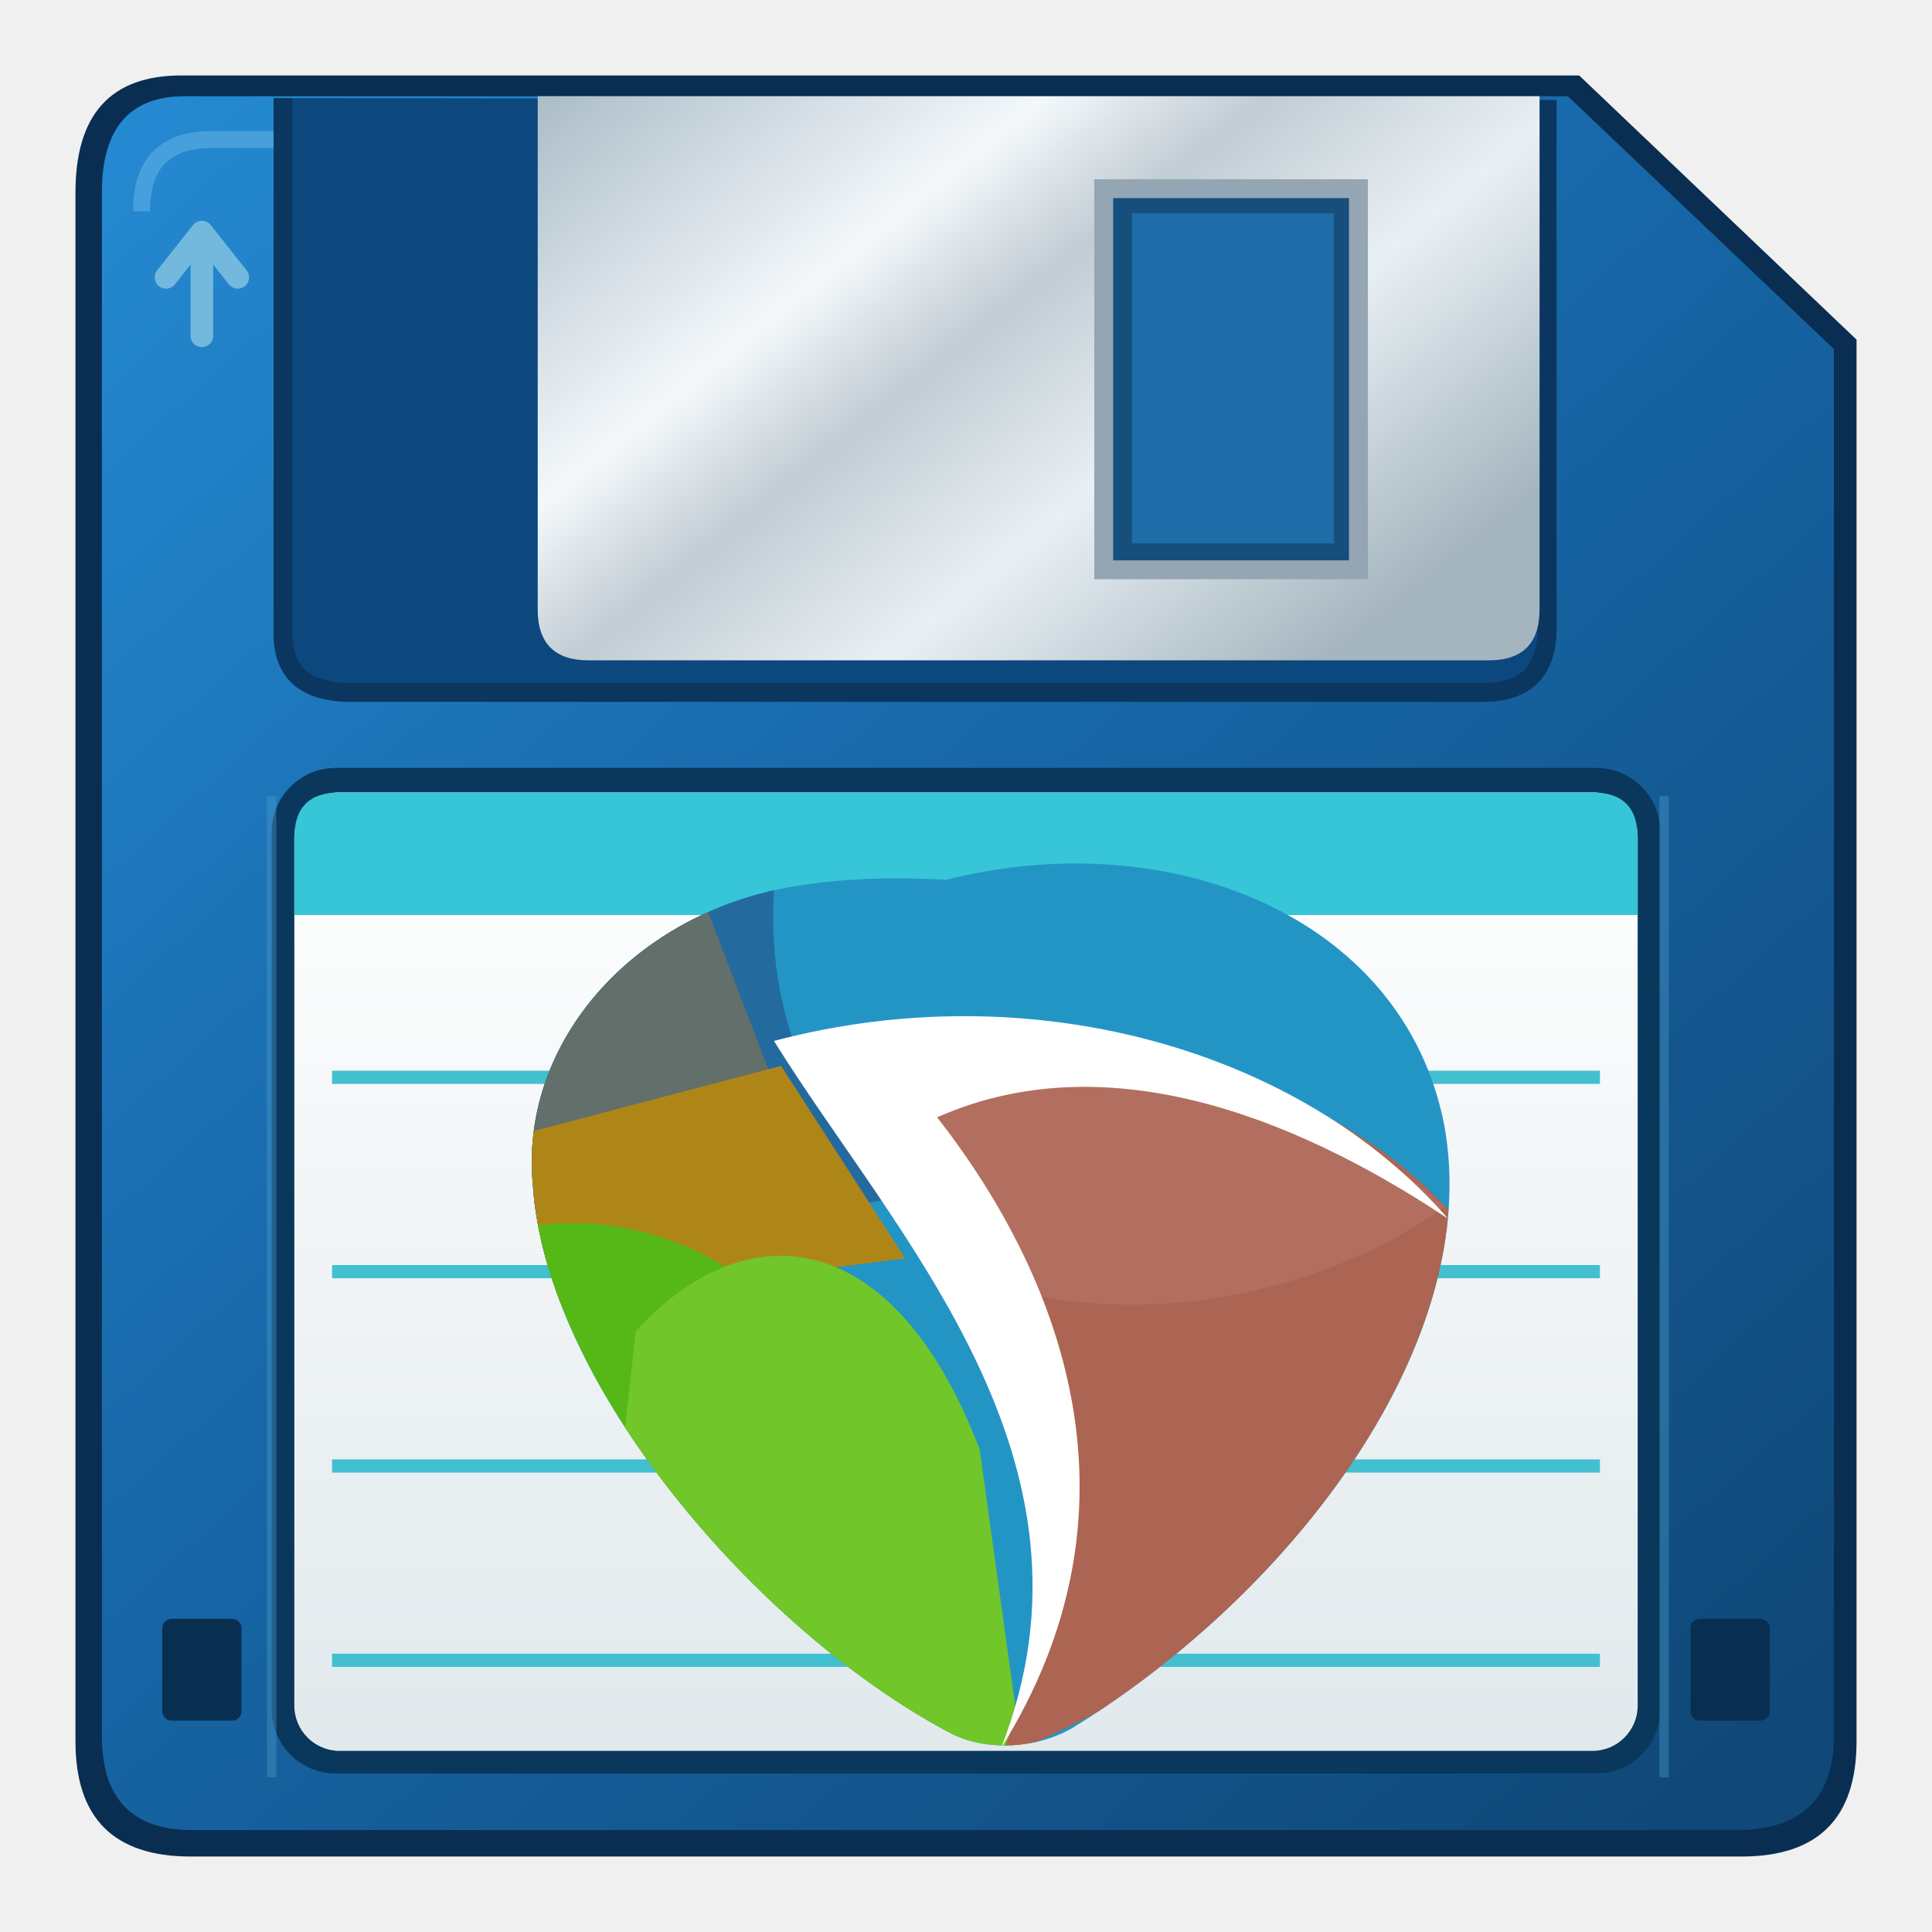
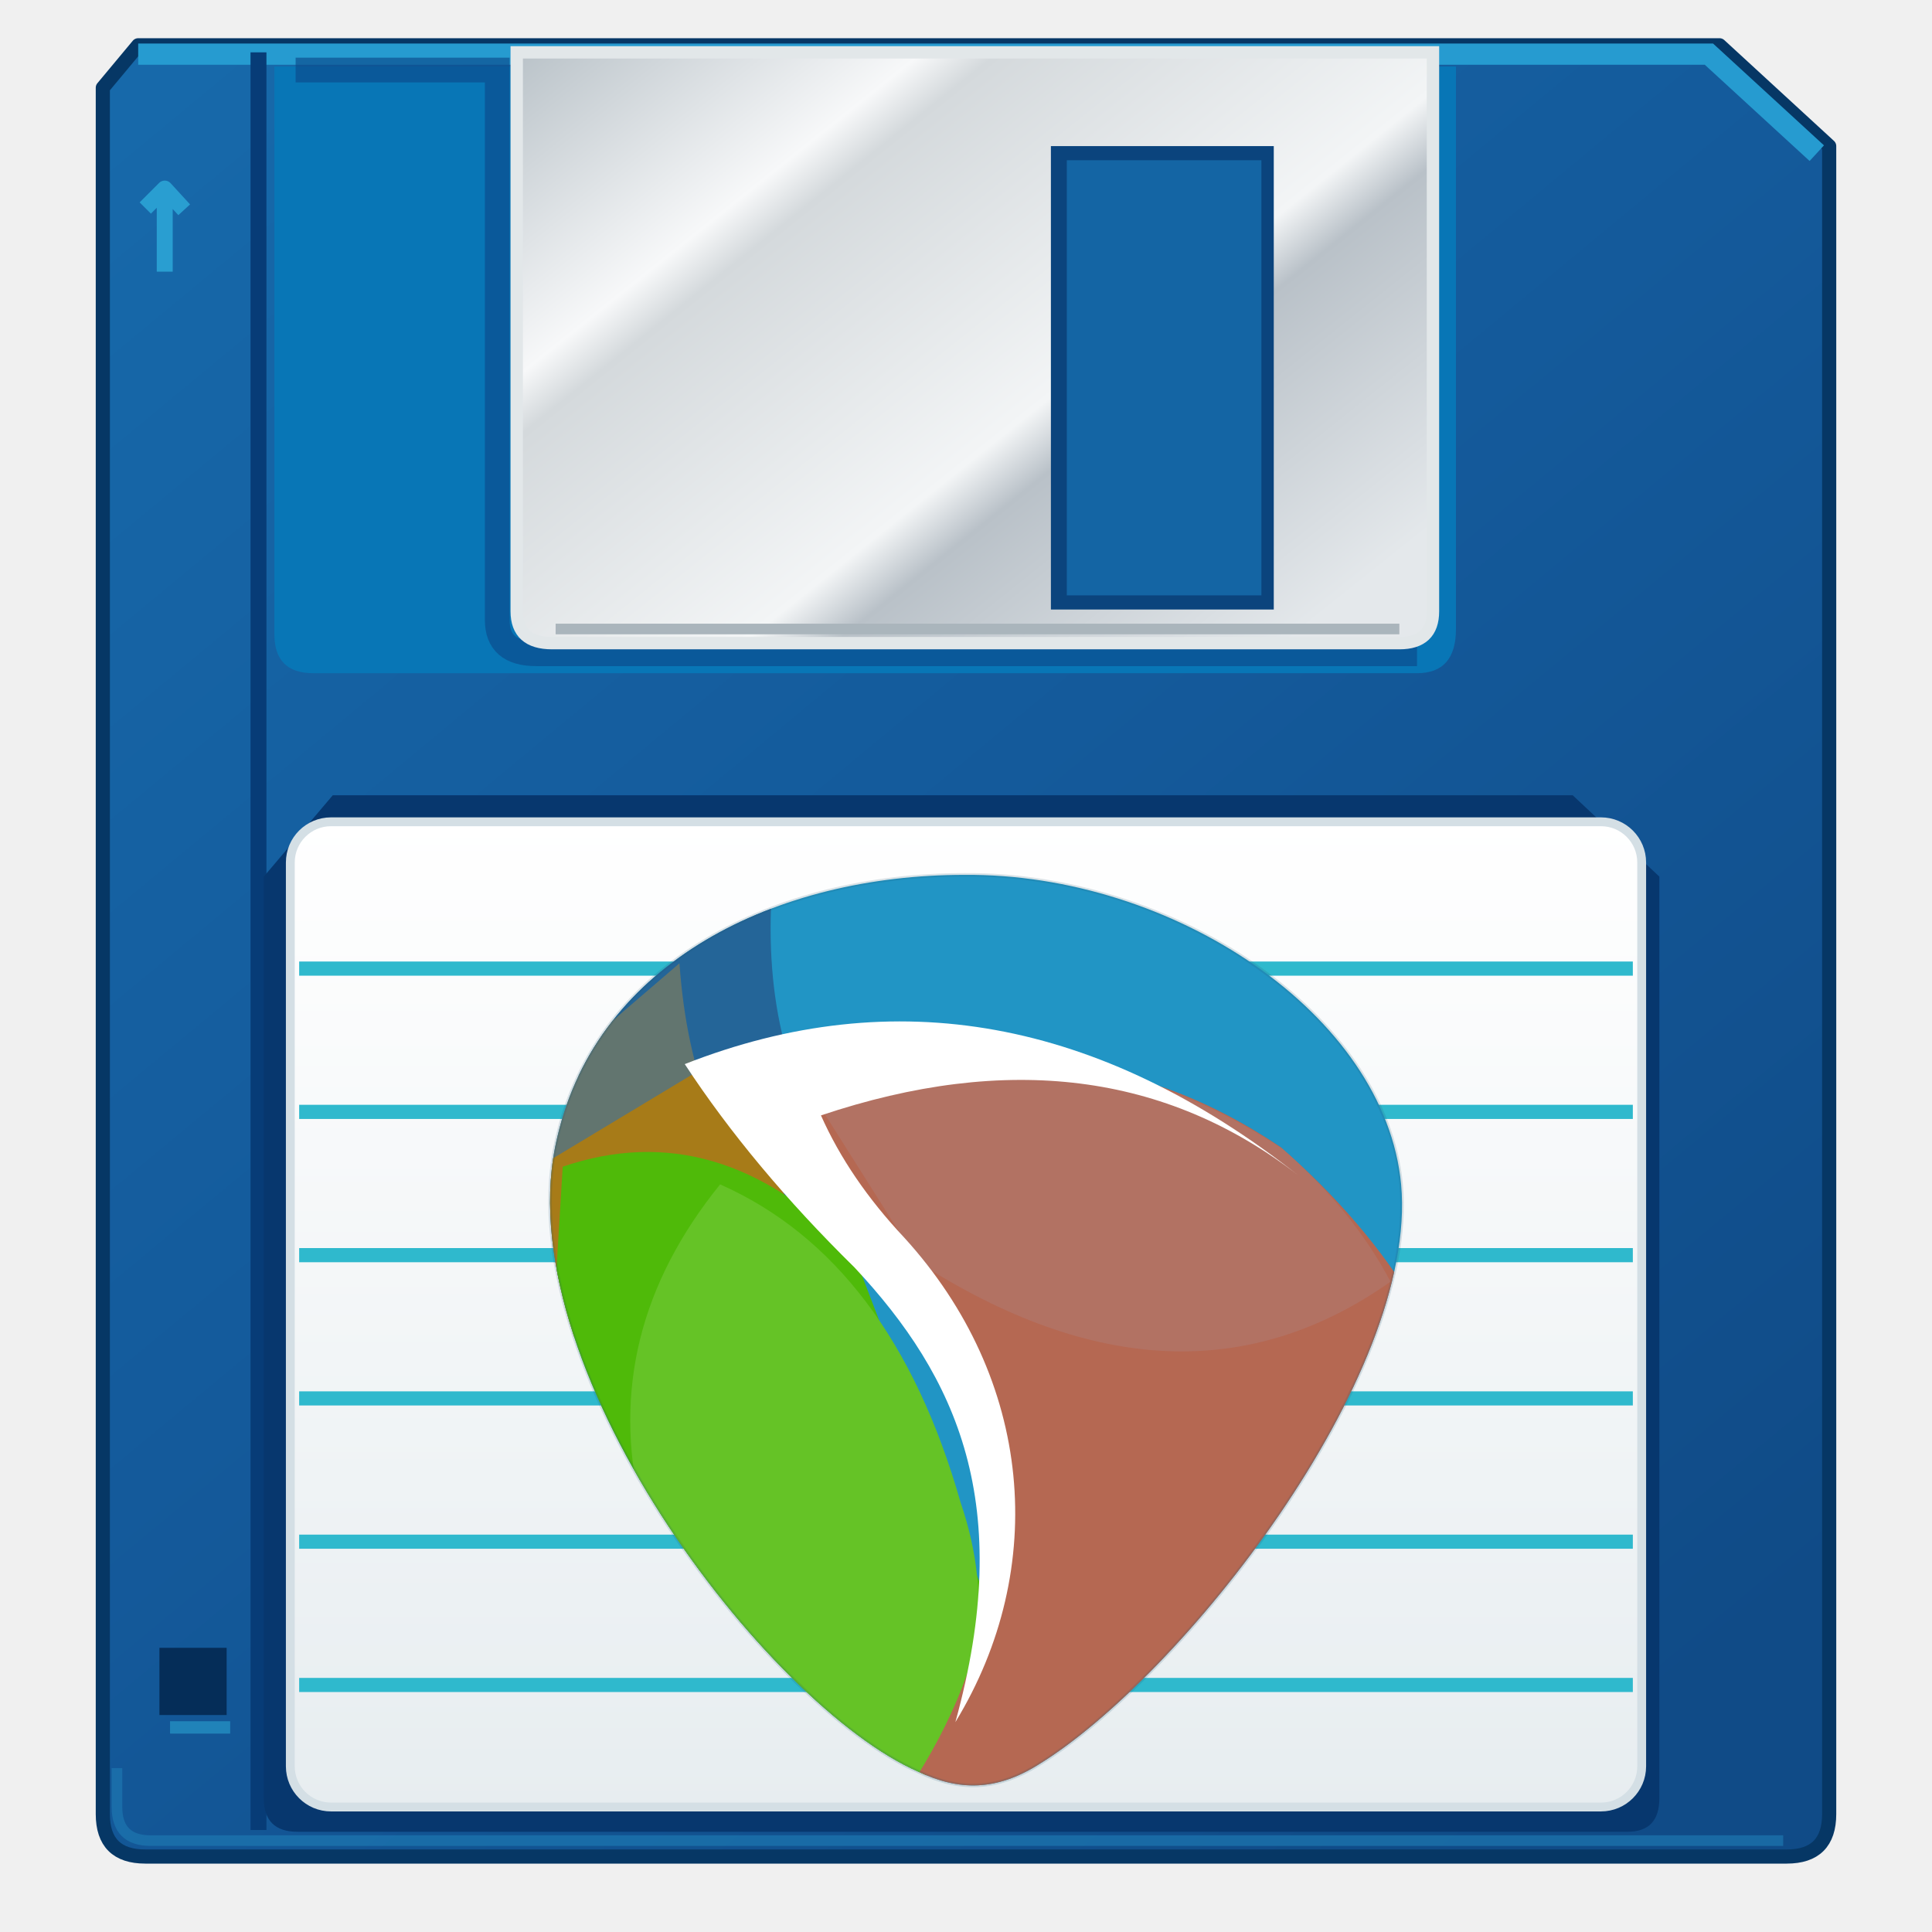
<svg xmlns="http://www.w3.org/2000/svg" width="1024" height="1024" viewBox="0 0 1024 1024">
  <defs>
-     <linearGradient id="case" x2="0.9" y2="1">
-       <stop stop-color="#258bd3" />
-       <stop offset=".48" stop-color="#1766a7" />
-       <stop offset="1" stop-color="#104878" />
+     <linearGradient id="case" x2=".8" y2="1">
+       <stop stop-color="#176aab" />
+       <stop offset=".5" stop-color="#145a9b" />
+       <stop offset="1" stop-color="#104b87" />
    </linearGradient>
-     <linearGradient id="steel" x2="1" y2=".7">
-       <stop stop-color="#acbdc8" />
-       <stop offset=".34" stop-color="#f4f8fb" />
-       <stop offset=".49" stop-color="#c1ccd3" />
-       <stop offset=".7" stop-color="#e9f0f4" />
-       <stop offset="1" stop-color="#a5b5bf" />
+     <linearGradient id="metal" x2="1" y2=".8">
+       <stop stop-color="#b9c2c8" />
+       <stop offset=".27" stop-color="#f7f8f9" />
+       <stop offset=".32" stop-color="#d4d9dc" />
+       <stop offset=".64" stop-color="#f3f5f6" />
+       <stop offset=".7" stop-color="#b9c1c8" />
+       <stop offset="1" stop-color="#e4e8eb" />
    </linearGradient>
    <linearGradient id="paper" x2="0" y2="1">
      <stop stop-color="#fff" />
-       <stop offset="1" stop-color="#e1e9ec" />
+       <stop offset="1" stop-color="#e7edf0" />
    </linearGradient>
-     <clipPath id="mark">
-       <path d="M260 22 C385 -12 518 43 541 170 C563 300 457 449 334 531 C314 545 283 548 261 535 C154 474 34 326 27 205 C20 123 79 48 164 28 C195 21 229 20 260 22Z" />
+     <clipPath id="label">
+       <rect x="135" y="443" width="754" height="544" rx="20" />
+     </clipPath>
+     <clipPath id="pick">
+       <path d="M281 617 C304 518 405 469 511 469 C629 468 749 548 758 644 C768 753 633 923 553 972 C529 987 508 987 485 976 C400 939 250 745 281 617Z" />
    </clipPath>
  </defs>
-   <path d="M96 40 H837 L984 180 V923 Q984 984 923 984 H101 Q40 984 40 923 V102 Q40 40 96 40Z" fill="#092e51" />
-   <path d="M98 51 H831 L972 185 V920 Q972 970 920 970 H102 Q54 970 54 920 V102 Q54 51 98 51Z" fill="url(#case)" />
-   <path d="M75 112 Q75 74 112 74 H819" fill="none" stroke="#65b5e7" stroke-width="9" opacity=".55" />
-   <path d="M150 52 V336 Q150 367 186 367 H786 Q820 367 820 333 V53" fill="#0c477d" stroke="#0a365f" stroke-width="10" />
-   <path d="M285 51 H816 V323 Q816 350 789 350 H312 Q285 350 285 323Z" fill="url(#steel)" />
-   <path d="M585 100 H720 V302 H585Z" fill="#174f7c" stroke="#94a6b3" stroke-width="10" />
-   <path d="M600 113 H707 V288 H600Z" fill="#1e6ca8" />
-   <path d="M107 128 V178 M88 147 L107 123 L126 147" fill="none" stroke="#73b8dd" stroke-width="12" stroke-linecap="round" stroke-linejoin="round" />
-   <rect x="144" y="407" width="736" height="533" rx="34" fill="#0a375c" />
-   <rect x="156" y="420" width="712" height="508" rx="24" fill="url(#paper)" />
-   <path d="M180 420 H844 Q868 420 868 444 V485 H156 V444 Q156 420 180 420Z" fill="#37c5d8" />
-   <path d="M176 571 H848 M176 674 H848 M176 777 H848 M176 880 H848" stroke="#42c0d0" stroke-width="7" />
-   <g transform="translate(257 447) scale(.94 .88)">
-     <g clip-path="url(#mark)">
-       <path d="M0 0 H570 V550 H0Z" fill="#2395c5" />
-       <path d="M0 0 H166 C152 92 182 160 229 214 L0 260Z" fill="#236a9f" />
-       <path d="M0 55 L120 25 L176 181 L0 273Z" fill="#626f6a" />
-       <path d="M0 181 L167 134 L237 250 L0 282Z" fill="#ae8618" />
-       <path d="M0 236 C131 198 241 311 284 544 H0Z" fill="#56b816" />
-       <path d="M85 294 C146 222 230 228 279 365 L303 550 H59Z" fill="#71c629" />
-       <path d="M187 140 C323 105 466 123 552 231 C568 363 413 500 291 550 C348 402 286 247 187 140Z" fill="#ac6553" />
-       <path d="M184 133 C300 107 450 129 541 219 C445 292 307 294 245 242Z" fill="#b57668" opacity=".6" />
-       <path d="M163 119 C308 78 460 124 543 226 C453 162 348 121 255 165 C328 265 374 403 291 545 C355 371 231 236 163 119Z" fill="#fff" />
+   <g transform="translate(32 24) scale(.9375)">
+     <path d="M44 0 H938 L1000 57 V1000 Q1000 1024 976 1024 H48 Q24 1024 24 1000 V24Z" fill="url(#case)" stroke="#063765" stroke-width="8" stroke-linejoin="round" />
+     <path d="M44 5 H932 L993 61" fill="none" stroke="#269bd0" stroke-width="12" />
+     <path d="M112 4 V1009" stroke="#073c77" stroke-width="9" />
+     <path d="M121 12 H789 V330 Q789 355 767 355 H143 Q121 355 121 333Z" fill="#0876b6" />
+     <path d="M133 14 H247 V325 Q247 344 269 344 H767" fill="none" stroke="#0b4a8b" stroke-width="14" opacity=".65" />
+     <path d="M258 4 H776 V320 Q776 338 757 338 H278 Q258 338 258 320Z" fill="url(#metal)" stroke="#e2e7e9" stroke-width="7" />
+     <path d="M560 57 H686 V319 H560Z" fill="#0b447d" />
+     <path d="M569 65 H679 V311 H569Z" fill="#1465a4" />
+     <path d="M280 330 H757" stroke="#aab5bc" stroke-width="6" />
+     <path d="M59 128 V81 L48 92 M59 81 L70 93" fill="none" stroke="#299ed1" stroke-width="9" stroke-linejoin="round" />
+     <path d="M154 424 H855 L904 470 V991 Q904 1010 886 1010 H134 Q115 1010 115 991 V470Z" fill="#07376e" />
+     <rect x="130" y="439" width="764" height="557" rx="23" fill="url(#paper)" stroke="#d4dfe5" stroke-width="5" />
+     <g clip-path="url(#label)" stroke="#2fb9cd" stroke-width="8">
+       <path d="M130 522H898 M130 603H898 M130 684H898 M130 765H898 M130 846H898 M130 927H898" />
    </g>
+     <g clip-path="url(#pick)">
+       <path d="M250 450H790V1000H250Z" fill="#2195c5" />
+       <path d="M286 516 L402 482 Q397 577 446 638 L305 696Z" fill="#246598" />
+       <path d="M265 592 L350 519 Q357 617 409 658 L268 705Z" fill="#62756f" />
+       <path d="M269 635 L367 576 L437 698 L280 733Z" fill="#a77b18" />
+       <path d="M284 634 Q372 604 448 682 L527 888 L483 994 Q347 916 277 749Z" fill="#4fba09" />
+       <path d="M373 644 Q470 687 509 824 Q538 909 484 983 Q388 930 328 826 Q305 728 373 644Z" fill="#65c326" />
+       <path d="M429 604 Q565 539 690 623 Q738 665 766 712 Q715 879 549 980 Q517 995 484 979 Q557 863 501 752 Q465 693 429 604Z" fill="#b56852" />
+       <path d="M432 604 Q564 540 691 624 Q731 659 752 699 Q633 783 485 688Z" fill="#b1766b" opacity=".7" />
+       <path d="M353 576 Q531 506 700 639 Q588 552 430 605 Q446 641 477 674 C550 754 559 861 506 948 C540 825 507 753 449 691 Q391 634 353 576Z" fill="#fff" />
+     </g>
+     <path d="M281 617 C304 518 405 469 511 469 C629 468 749 548 758 644 C768 753 633 923 553 972 C529 987 508 987 485 976 C400 939 250 745 281 617Z" fill="none" stroke="#25576a" stroke-opacity=".16" stroke-width="2" />
+     <path d="M56 906 H94 V944 H56Z" fill="#052d58" />
+     <path d="M62 951H96" stroke="#2083b9" stroke-width="7" />
+     <path d="M32 974 V996 Q32 1015 51 1015 H974" fill="none" stroke="#1d79b2" stroke-width="6" opacity=".65" />
  </g>
-   <rect x="86" y="858" width="42" height="54" rx="5" fill="#092f50" />
-   <rect x="896" y="858" width="42" height="54" rx="5" fill="#092f50" />
-   <path d="M144 422 V942 M882 422 V942" stroke="#4b9bc7" stroke-width="5" opacity=".4" />
</svg>
